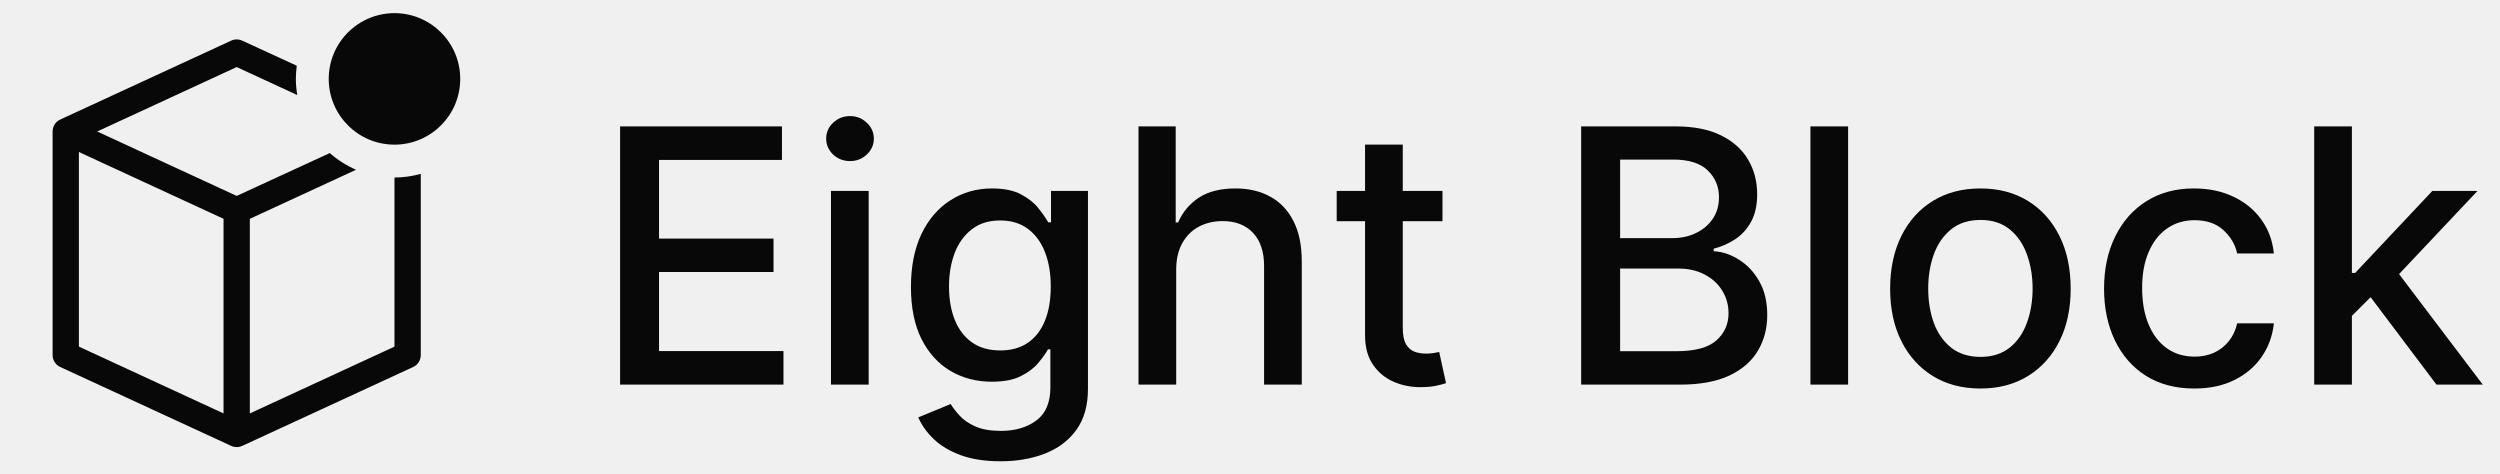
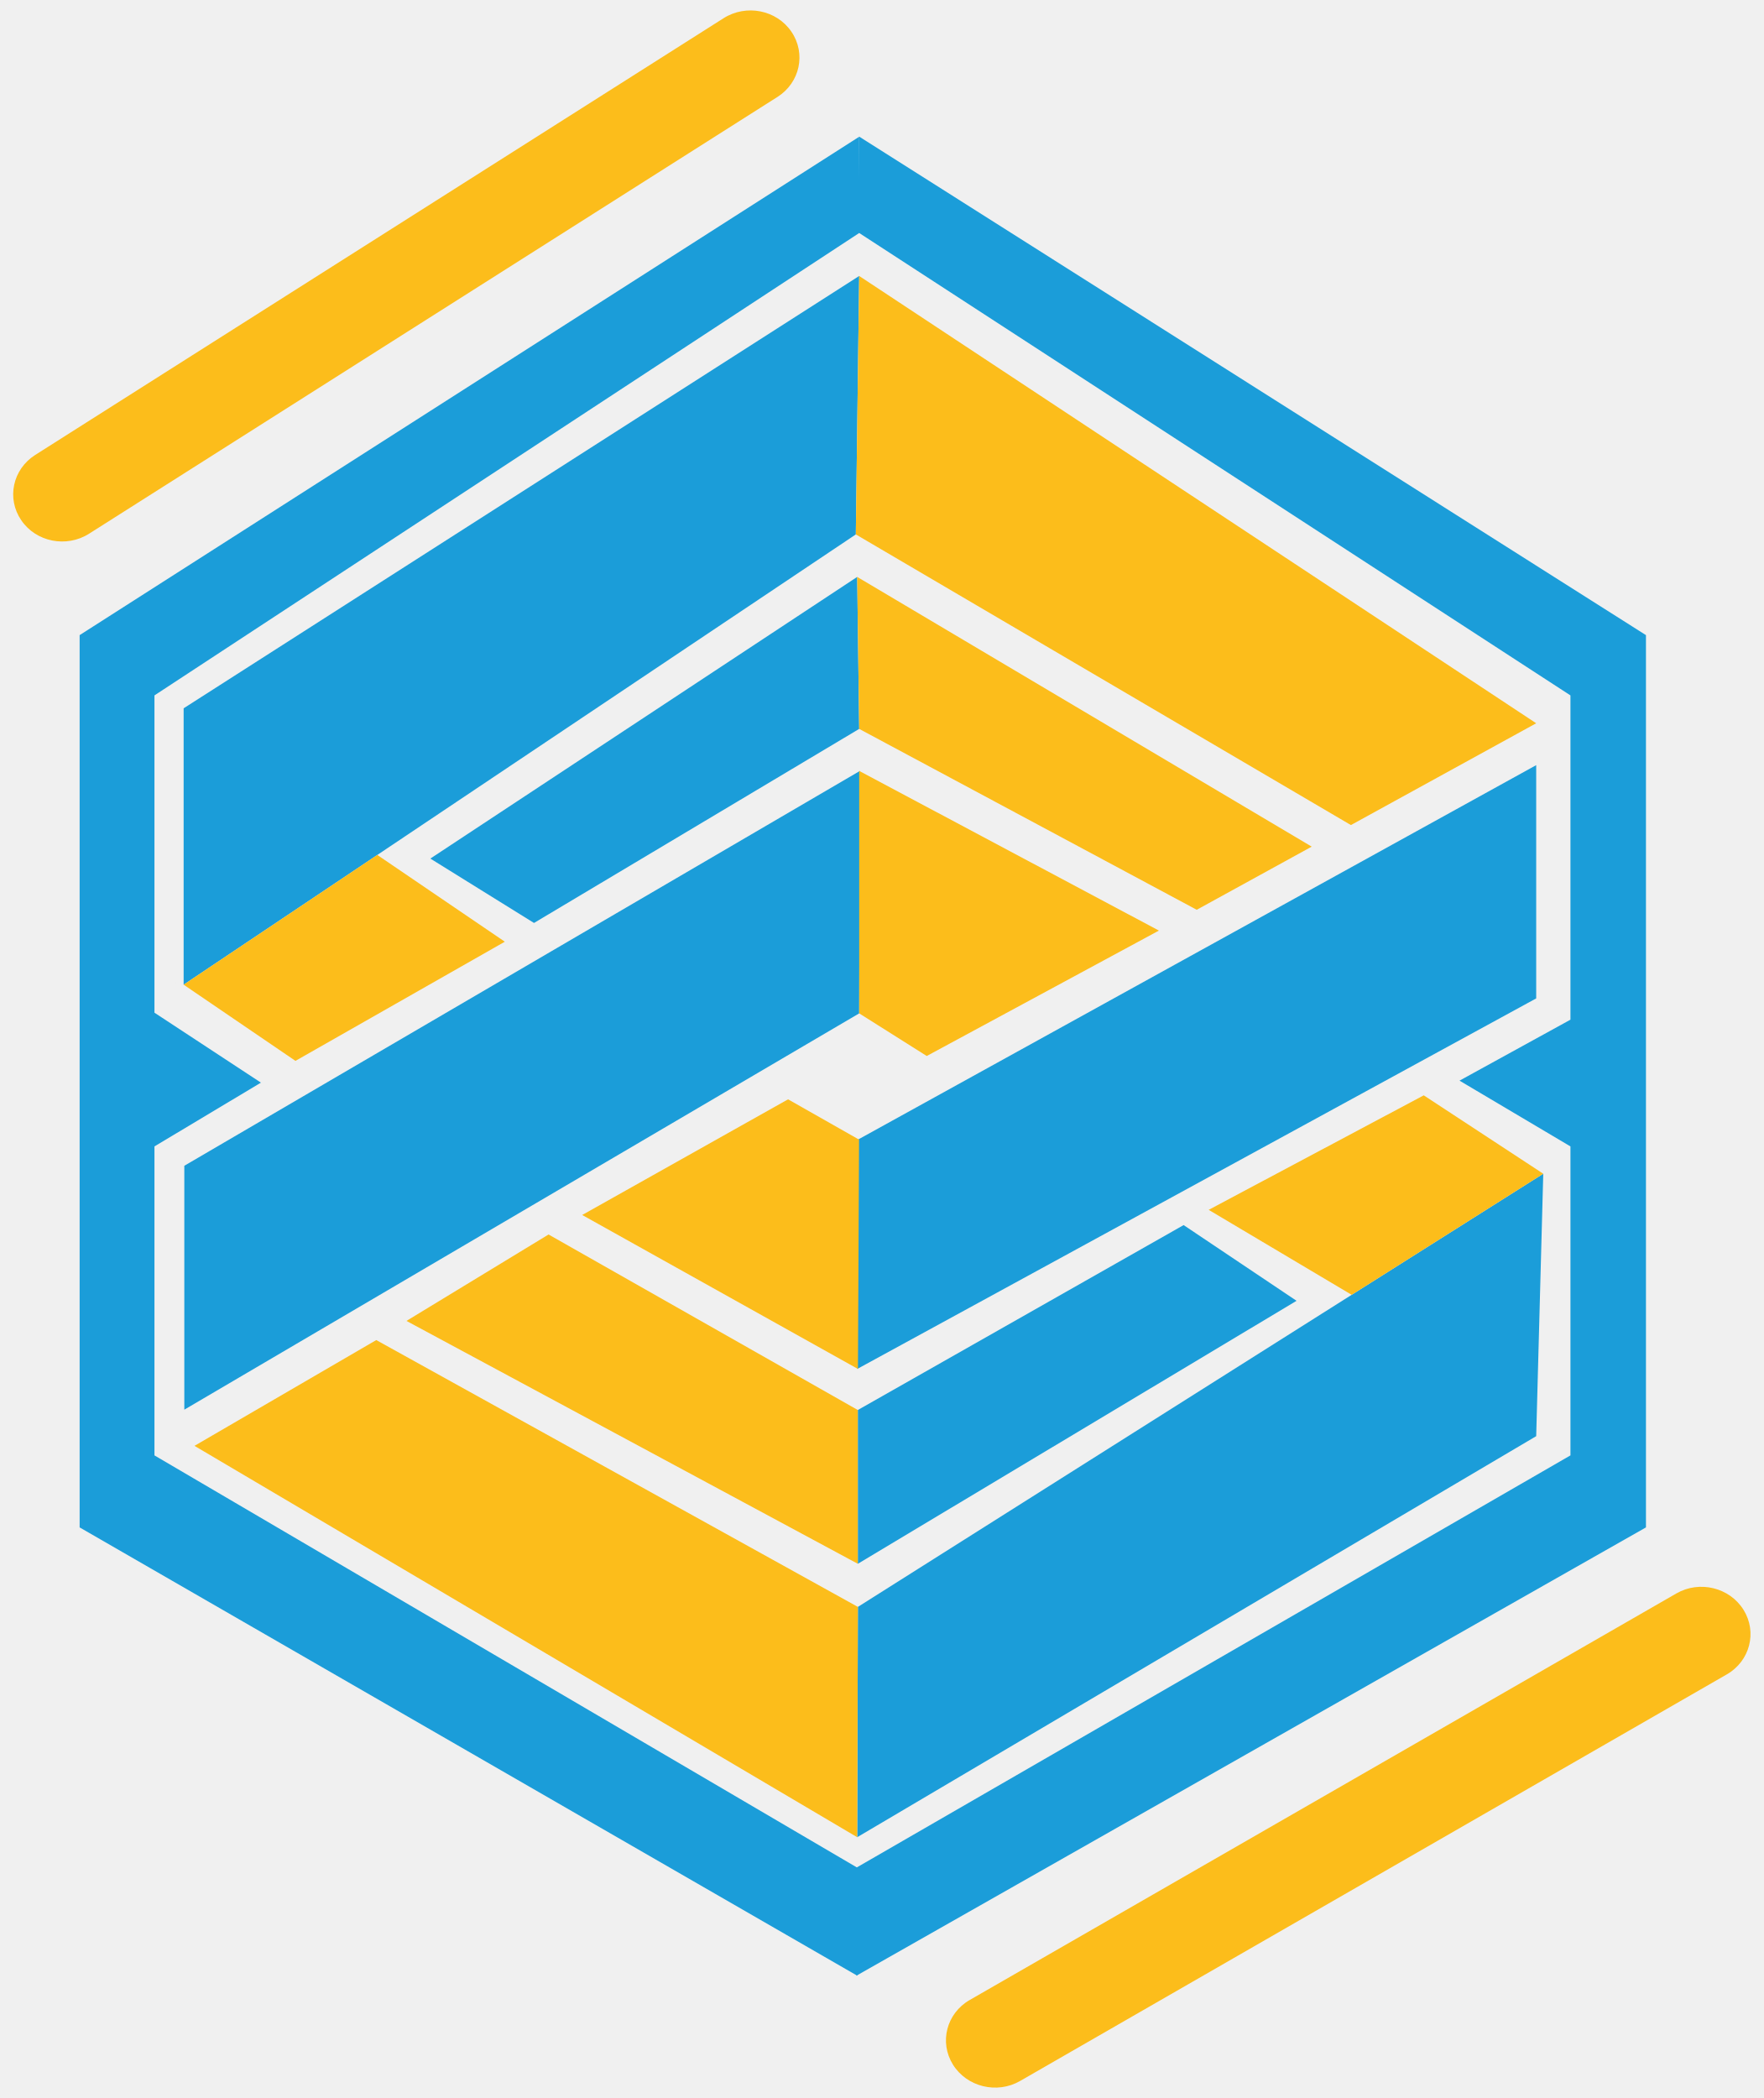
- <svg xmlns="http://www.w3.org/2000/svg" width="169" height="32" viewBox="0 0 169 32" fill="none">
-   <g clip-path="url(#clip0_25_43)">
-     <path d="M26.667 12V23.431L16.889 27.947V14.791L24.071 11.476C23.423 11.194 22.823 10.814 22.293 10.347L16 13.244L6.569 8.889L16 4.533L20.098 6.427C20.033 6.066 20 5.7 20 5.333C20.002 5.036 20.023 4.739 20.062 4.444L16.373 2.747C16.256 2.693 16.129 2.664 16 2.664C15.871 2.664 15.744 2.693 15.627 2.747L4.071 8.08C3.917 8.151 3.786 8.266 3.695 8.409C3.603 8.552 3.555 8.719 3.556 8.889V24C3.555 24.17 3.603 24.337 3.695 24.48C3.786 24.623 3.917 24.738 4.071 24.809L15.627 30.142C15.744 30.196 15.871 30.224 16 30.224C16.129 30.224 16.256 30.196 16.373 30.142L27.929 24.809C28.083 24.738 28.214 24.623 28.305 24.48C28.396 24.337 28.445 24.17 28.444 24V11.751C27.866 11.915 27.268 11.999 26.667 12ZM15.111 27.947L5.333 23.431V10.276L15.111 14.791V27.947Z" fill="#080808" />
-     <path d="M26.667 9.778C29.121 9.778 31.111 7.788 31.111 5.333C31.111 2.879 29.121 0.889 26.667 0.889C24.212 0.889 22.222 2.879 22.222 5.333C22.222 7.788 24.212 9.778 26.667 9.778Z" fill="#080808" />
+ <svg xmlns="http://www.w3.org/2000/svg" id="Calque_1" data-name="Calque 1" viewBox="0 0 256.91 305.62">
+   <defs>
+     <style>
+       .cls-1 {
+         fill: #070808;
+       }
+ 
+       .cls-2 {
+         fill: #1b9dd9;
+       }
+ 
+       .cls-3 {
+         fill: #fcbd1b;
+       }
+     </style>
+   </defs>
+   <polygon class="cls-2" points="124.67 77.85 26.75 143.44 26.75 103.18 125.16 40.2 124.67 77.85" />
+   <polygon class="cls-1" points="56.09 139.45 56.08 139.46 56.08 139.45 56.09 139.45" />
+   <polygon class="cls-2" points="124.87 272.06 124.87 287.8 11.6 222.5 11.6 92.52 125.16 19.92 125.21 33.91 22.5 101.3 22.5 147.52 38.01 157.71 22.5 167 22.5 212.01 124.87 272.06" />
+   <polygon class="cls-2" points="124.87 84.04 62.69 125.07 77.79 134.45 125.16 106.18 124.87 84.04" />
+   <polygon class="cls-2" points="124.76 272.06 124.76 287.8 239.77 222.5 239.77 92.52 125.16 19.9 125.16 33.94 228.77 101.3 228.77 148.54 212.61 157.42 228.77 167 228.77 212.01 124.76 272.06" />
+   <polygon class="cls-2" points="124.96 227.8 188.87 189.49 172.42 178.46 124.96 205.4 124.96 227.8" />
+   <polyline class="cls-2" points="26.85 169.82 125.27 112.3 125.16 147.62 26.85 205.35" />
+   <polygon class="cls-2" points="124.97 234.08 224.81 170.98 223.78 209.21 124.87 267.63 124.97 234.08" />
+   <polyline class="cls-2" points="223.78 145.44 124.87 199.42 124.98 166.01 223.78 111.46" />
+   <g>
+     <polygon class="cls-3" points="124.96 227.8 59.21 192.42 79.91 179.83 124.96 205.4 124.96 227.8" />
+     <polygon class="cls-3" points="124.87 84.04 191.08 123.33 174.33 132.53 125.16 106.18 124.87 84.04" />
+     <polyline class="cls-3" points="54.96 124.54 73.54 137.18 43.04 154.54 26.75 143.44" />
+     <polygon class="cls-3" points="125.16 112.3 168.82 135.56 135 153.83 125.16 147.62 125.16 112.3" />
+     <polygon class="cls-3" points="125.16 40.2 223.78 105.36 196.79 120.19 124.67 77.85 125.16 40.2" />
+     <polyline class="cls-3" points="196.9 188.62 176.07 176.24 207.4 159.56 224.81 170.98" />
+     <polygon class="cls-3" points="124.98 199.42 84.81 176.99 114.8 160.14 125.14 166.01 124.98 199.42" />
+     <polygon class="cls-3" points="124.87 267.63 28.33 210.62 54.81 195.21 124.97 234.08 124.87 267.63" />
+     <path class="cls-3" d="M113.27,14.11L12.97,77.75c-3.29,2.08-7.71,1.21-9.87-1.96h0c-2.17-3.17-1.26-7.42,2.02-9.51L105.41,2.65c3.29-2.08,7.71-1.21,9.87,1.96h0c2.17,3.17,1.26,7.42-2.02,9.51h0Z" />
+     <path class="cls-3" d="M251.55,243.91l-102.95,59.23c-3.37,1.94-7.75.87-9.78-2.38h0c-2.03-3.26-.94-7.47,2.43-9.41l102.95-59.23c3.37-1.94,7.75-.87,9.78,2.38h0c2.03,3.26.94,7.47-2.43,9.41h0Z" />
  </g>
-   <path d="M41.918 26V8.545H52.861V10.812H44.551V16.131H52.29V18.389H44.551V23.733H52.963V26H41.918ZM56.174 26V12.909H58.722V26H56.174ZM57.461 10.889C57.018 10.889 56.637 10.742 56.319 10.446C56.006 10.145 55.85 9.787 55.85 9.372C55.85 8.952 56.006 8.594 56.319 8.298C56.637 7.997 57.018 7.847 57.461 7.847C57.904 7.847 58.282 7.997 58.594 8.298C58.913 8.594 59.072 8.952 59.072 9.372C59.072 9.787 58.913 10.145 58.594 10.446C58.282 10.742 57.904 10.889 57.461 10.889ZM67.639 31.182C66.599 31.182 65.704 31.046 64.954 30.773C64.21 30.5 63.602 30.139 63.131 29.69C62.659 29.241 62.307 28.75 62.074 28.216L64.264 27.312C64.418 27.562 64.622 27.827 64.878 28.105C65.139 28.389 65.492 28.631 65.935 28.829C66.383 29.028 66.96 29.128 67.665 29.128C68.631 29.128 69.429 28.892 70.06 28.421C70.69 27.954 71.006 27.21 71.006 26.188V23.614H70.844C70.69 23.892 70.469 24.202 70.179 24.543C69.895 24.884 69.503 25.179 69.003 25.429C68.503 25.679 67.852 25.804 67.051 25.804C66.017 25.804 65.085 25.562 64.256 25.079C63.432 24.591 62.778 23.872 62.295 22.923C61.818 21.969 61.58 20.796 61.58 19.403C61.58 18.011 61.815 16.818 62.287 15.824C62.764 14.829 63.418 14.068 64.247 13.54C65.077 13.006 66.017 12.739 67.068 12.739C67.881 12.739 68.537 12.875 69.037 13.148C69.537 13.415 69.926 13.727 70.204 14.085C70.489 14.443 70.707 14.758 70.861 15.031H71.048V12.909H73.546V26.29C73.546 27.415 73.284 28.338 72.761 29.06C72.239 29.781 71.531 30.315 70.639 30.662C69.753 31.009 68.753 31.182 67.639 31.182ZM67.614 23.69C68.347 23.69 68.966 23.52 69.472 23.179C69.983 22.832 70.369 22.338 70.631 21.696C70.898 21.048 71.031 20.273 71.031 19.369C71.031 18.489 70.901 17.713 70.639 17.043C70.378 16.372 69.994 15.849 69.489 15.474C68.983 15.094 68.358 14.903 67.614 14.903C66.847 14.903 66.207 15.102 65.696 15.5C65.185 15.892 64.798 16.426 64.537 17.102C64.281 17.778 64.153 18.534 64.153 19.369C64.153 20.227 64.284 20.98 64.546 21.628C64.807 22.276 65.193 22.781 65.704 23.145C66.222 23.509 66.858 23.69 67.614 23.69ZM79.511 18.227V26H76.963V8.545H79.477V15.04H79.639C79.946 14.335 80.415 13.776 81.046 13.361C81.676 12.946 82.5 12.739 83.517 12.739C84.415 12.739 85.199 12.923 85.869 13.293C86.546 13.662 87.068 14.213 87.438 14.946C87.812 15.673 88 16.582 88 17.673V26H85.452V17.98C85.452 17.02 85.204 16.276 84.71 15.747C84.216 15.213 83.528 14.946 82.648 14.946C82.046 14.946 81.506 15.074 81.028 15.329C80.557 15.585 80.185 15.96 79.912 16.454C79.645 16.943 79.511 17.534 79.511 18.227ZM97.511 12.909V14.954H90.361V12.909H97.511ZM92.278 9.773H94.827V22.156C94.827 22.651 94.901 23.023 95.048 23.273C95.196 23.517 95.386 23.685 95.619 23.776C95.858 23.861 96.117 23.903 96.395 23.903C96.599 23.903 96.778 23.889 96.932 23.861C97.085 23.832 97.204 23.81 97.29 23.793L97.75 25.898C97.602 25.954 97.392 26.011 97.119 26.068C96.847 26.131 96.506 26.165 96.097 26.171C95.426 26.182 94.801 26.062 94.222 25.812C93.642 25.562 93.173 25.176 92.815 24.653C92.457 24.131 92.278 23.474 92.278 22.685V9.773ZM106.886 26V8.545H113.278C114.517 8.545 115.543 8.75 116.355 9.159C117.168 9.562 117.776 10.111 118.179 10.804C118.582 11.492 118.784 12.267 118.784 13.131C118.784 13.858 118.651 14.472 118.384 14.972C118.116 15.466 117.759 15.864 117.31 16.165C116.866 16.46 116.378 16.676 115.844 16.812V16.983C116.423 17.011 116.989 17.199 117.54 17.546C118.097 17.886 118.557 18.372 118.92 19.003C119.284 19.634 119.466 20.401 119.466 21.304C119.466 22.196 119.256 22.997 118.835 23.707C118.42 24.412 117.778 24.972 116.909 25.386C116.04 25.796 114.929 26 113.577 26H106.886ZM109.52 23.741H113.321C114.582 23.741 115.486 23.497 116.031 23.009C116.577 22.52 116.849 21.909 116.849 21.176C116.849 20.625 116.71 20.119 116.432 19.659C116.153 19.199 115.756 18.832 115.239 18.56C114.727 18.287 114.119 18.151 113.415 18.151H109.52V23.741ZM109.52 16.097H113.048C113.639 16.097 114.17 15.983 114.642 15.756C115.119 15.528 115.497 15.21 115.776 14.801C116.06 14.386 116.202 13.898 116.202 13.335C116.202 12.614 115.949 12.008 115.443 11.52C114.938 11.031 114.162 10.787 113.116 10.787H109.52V16.097ZM124.933 8.545V26H122.385V8.545H124.933ZM133.876 26.264C132.648 26.264 131.577 25.983 130.663 25.421C129.748 24.858 129.038 24.071 128.532 23.06C128.026 22.048 127.773 20.866 127.773 19.514C127.773 18.156 128.026 16.969 128.532 15.952C129.038 14.935 129.748 14.145 130.663 13.582C131.577 13.02 132.648 12.739 133.876 12.739C135.103 12.739 136.174 13.02 137.089 13.582C138.004 14.145 138.714 14.935 139.219 15.952C139.725 16.969 139.978 18.156 139.978 19.514C139.978 20.866 139.725 22.048 139.219 23.06C138.714 24.071 138.004 24.858 137.089 25.421C136.174 25.983 135.103 26.264 133.876 26.264ZM133.884 24.125C134.68 24.125 135.339 23.915 135.862 23.494C136.384 23.074 136.771 22.514 137.021 21.815C137.276 21.116 137.404 20.347 137.404 19.506C137.404 18.671 137.276 17.903 137.021 17.204C136.771 16.5 136.384 15.935 135.862 15.508C135.339 15.082 134.68 14.869 133.884 14.869C133.083 14.869 132.418 15.082 131.89 15.508C131.367 15.935 130.978 16.5 130.722 17.204C130.472 17.903 130.347 18.671 130.347 19.506C130.347 20.347 130.472 21.116 130.722 21.815C130.978 22.514 131.367 23.074 131.89 23.494C132.418 23.915 133.083 24.125 133.884 24.125ZM148.337 26.264C147.07 26.264 145.979 25.977 145.064 25.403C144.155 24.824 143.456 24.026 142.967 23.009C142.479 21.991 142.234 20.827 142.234 19.514C142.234 18.185 142.484 17.011 142.984 15.994C143.484 14.972 144.189 14.173 145.098 13.599C146.007 13.026 147.078 12.739 148.311 12.739C149.305 12.739 150.192 12.923 150.97 13.293C151.749 13.656 152.376 14.168 152.854 14.827C153.337 15.486 153.624 16.256 153.714 17.136H151.234C151.098 16.523 150.786 15.994 150.297 15.551C149.814 15.108 149.166 14.886 148.354 14.886C147.643 14.886 147.021 15.074 146.487 15.449C145.959 15.818 145.547 16.347 145.251 17.034C144.956 17.716 144.808 18.523 144.808 19.454C144.808 20.409 144.953 21.233 145.243 21.926C145.533 22.619 145.942 23.156 146.47 23.537C147.004 23.918 147.632 24.108 148.354 24.108C148.837 24.108 149.274 24.02 149.666 23.844C150.064 23.662 150.396 23.403 150.663 23.068C150.936 22.733 151.126 22.329 151.234 21.858H153.714C153.624 22.704 153.348 23.46 152.888 24.125C152.428 24.79 151.811 25.312 151.038 25.693C150.271 26.074 149.371 26.264 148.337 26.264ZM158.783 21.56L158.766 18.449H159.21L164.425 12.909H167.477L161.528 19.216H161.127L158.783 21.56ZM156.44 26V8.545H158.988V26H156.44ZM164.707 26L160.019 19.778L161.775 17.997L167.835 26H164.707Z" fill="#080808" />
-   <defs>
-     <clipPath id="clip0_25_43">
-       <rect width="32" height="32" fill="white" />
-     </clipPath>
-   </defs>
+   <polygon class="cls-1" points="25.58 143.22 25.56 143.23 25.56 143.22 25.58 143.22" />
</svg>
